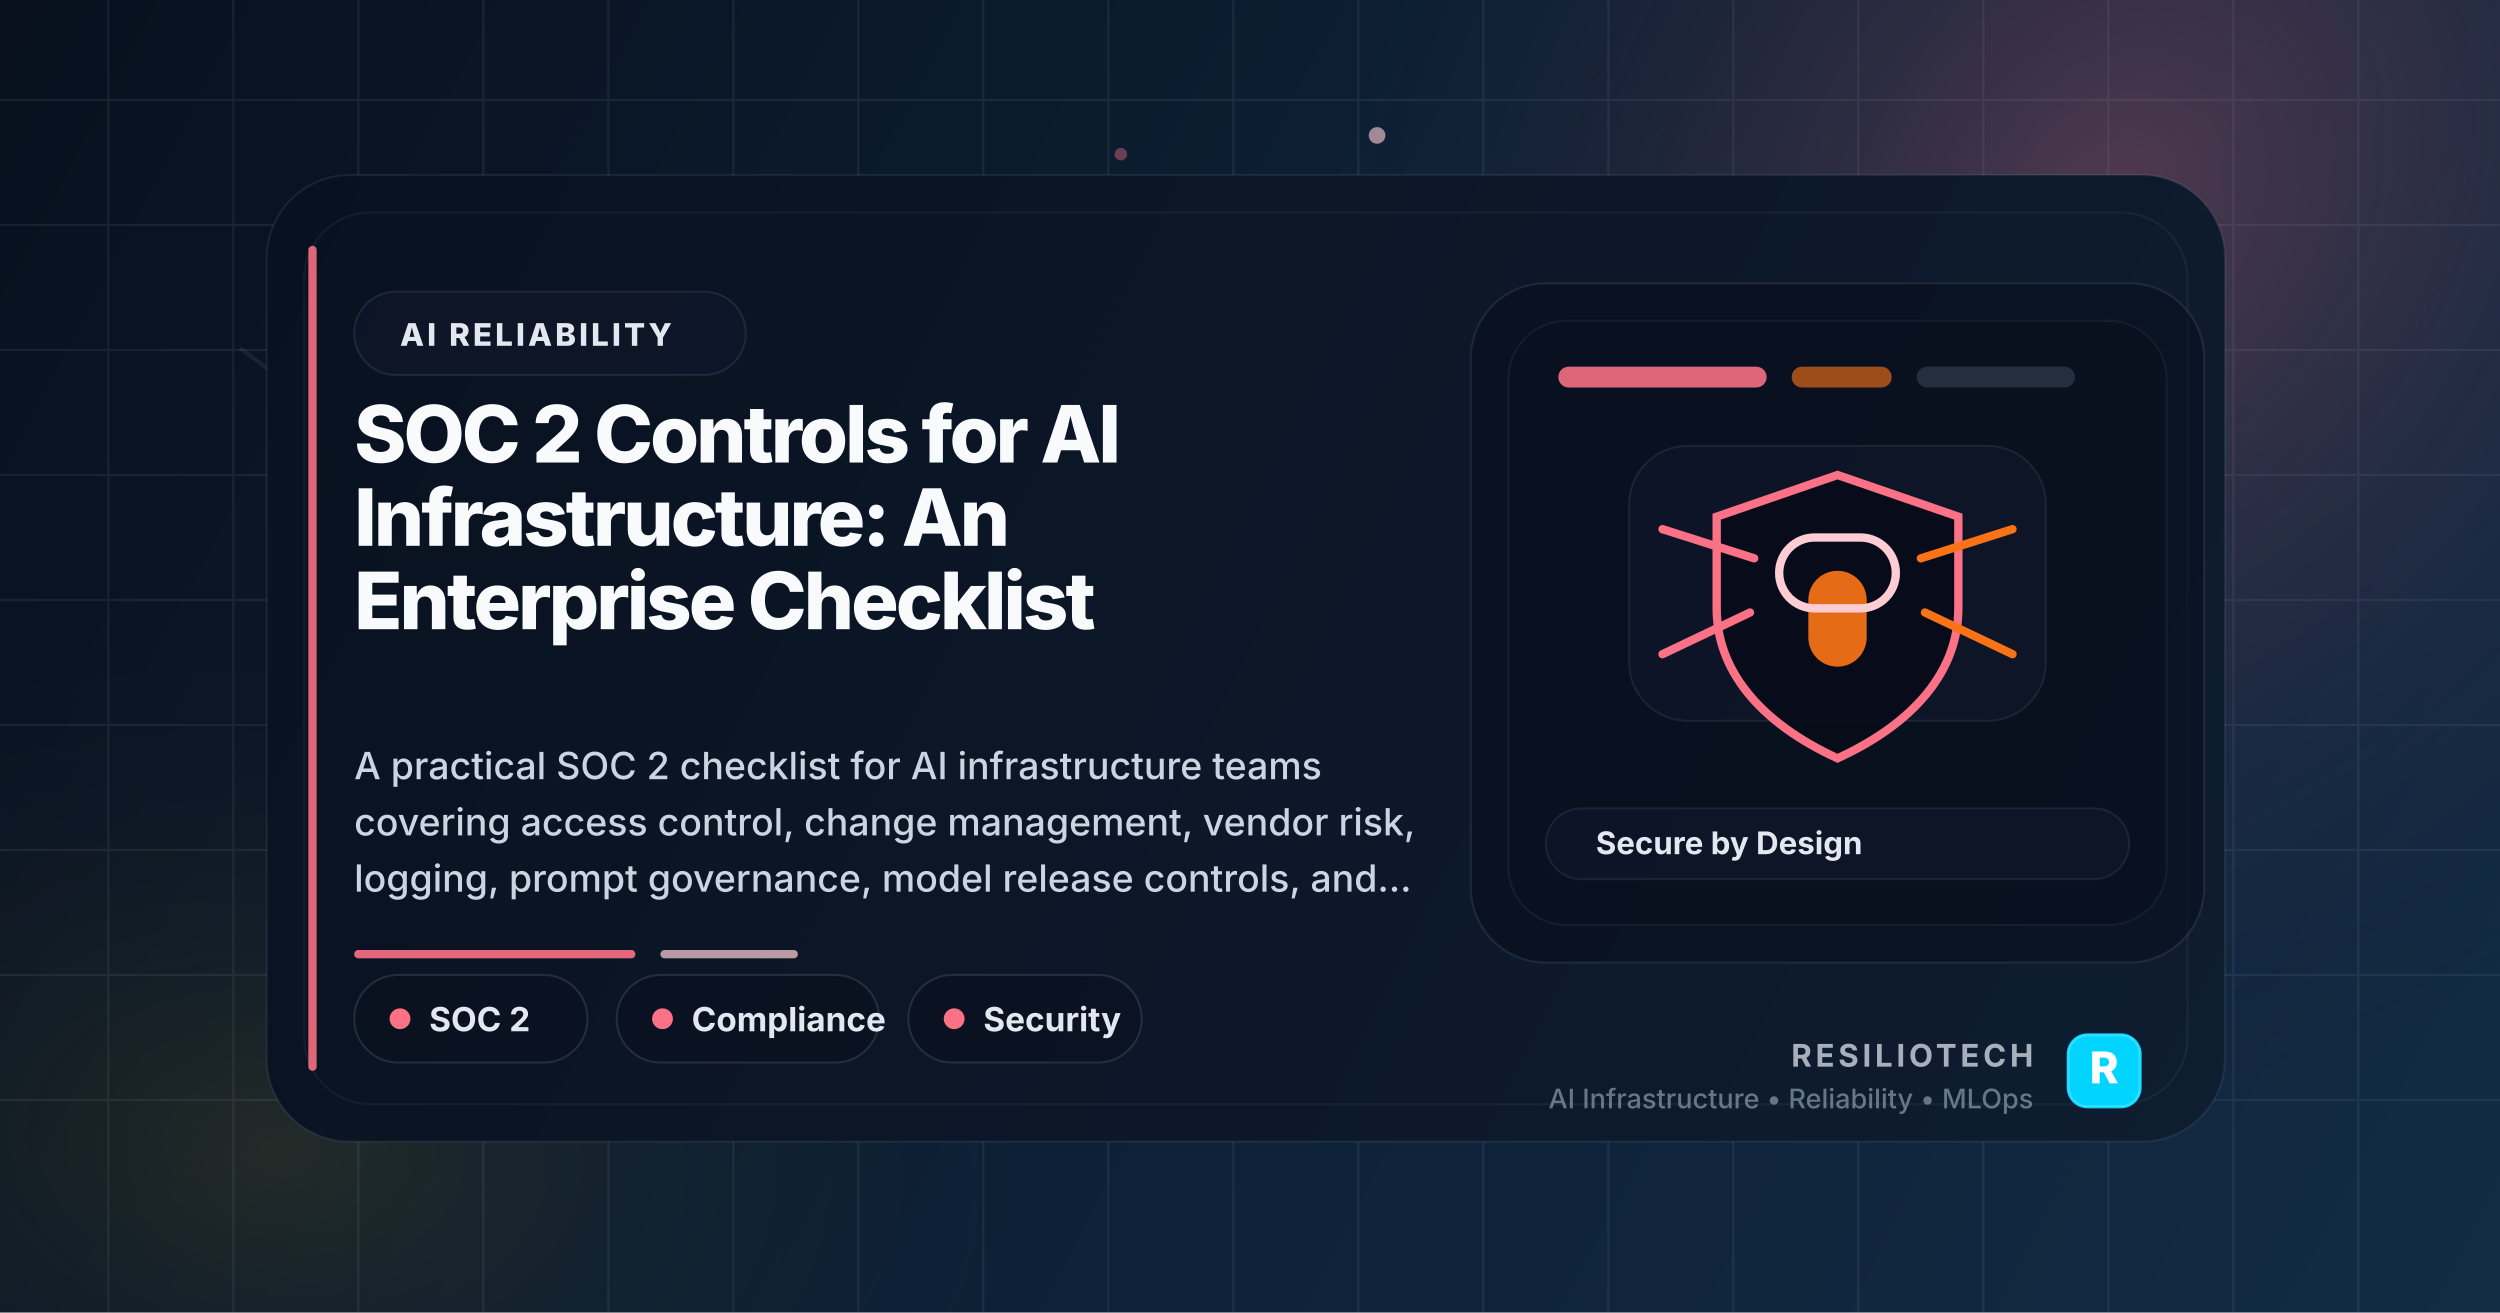
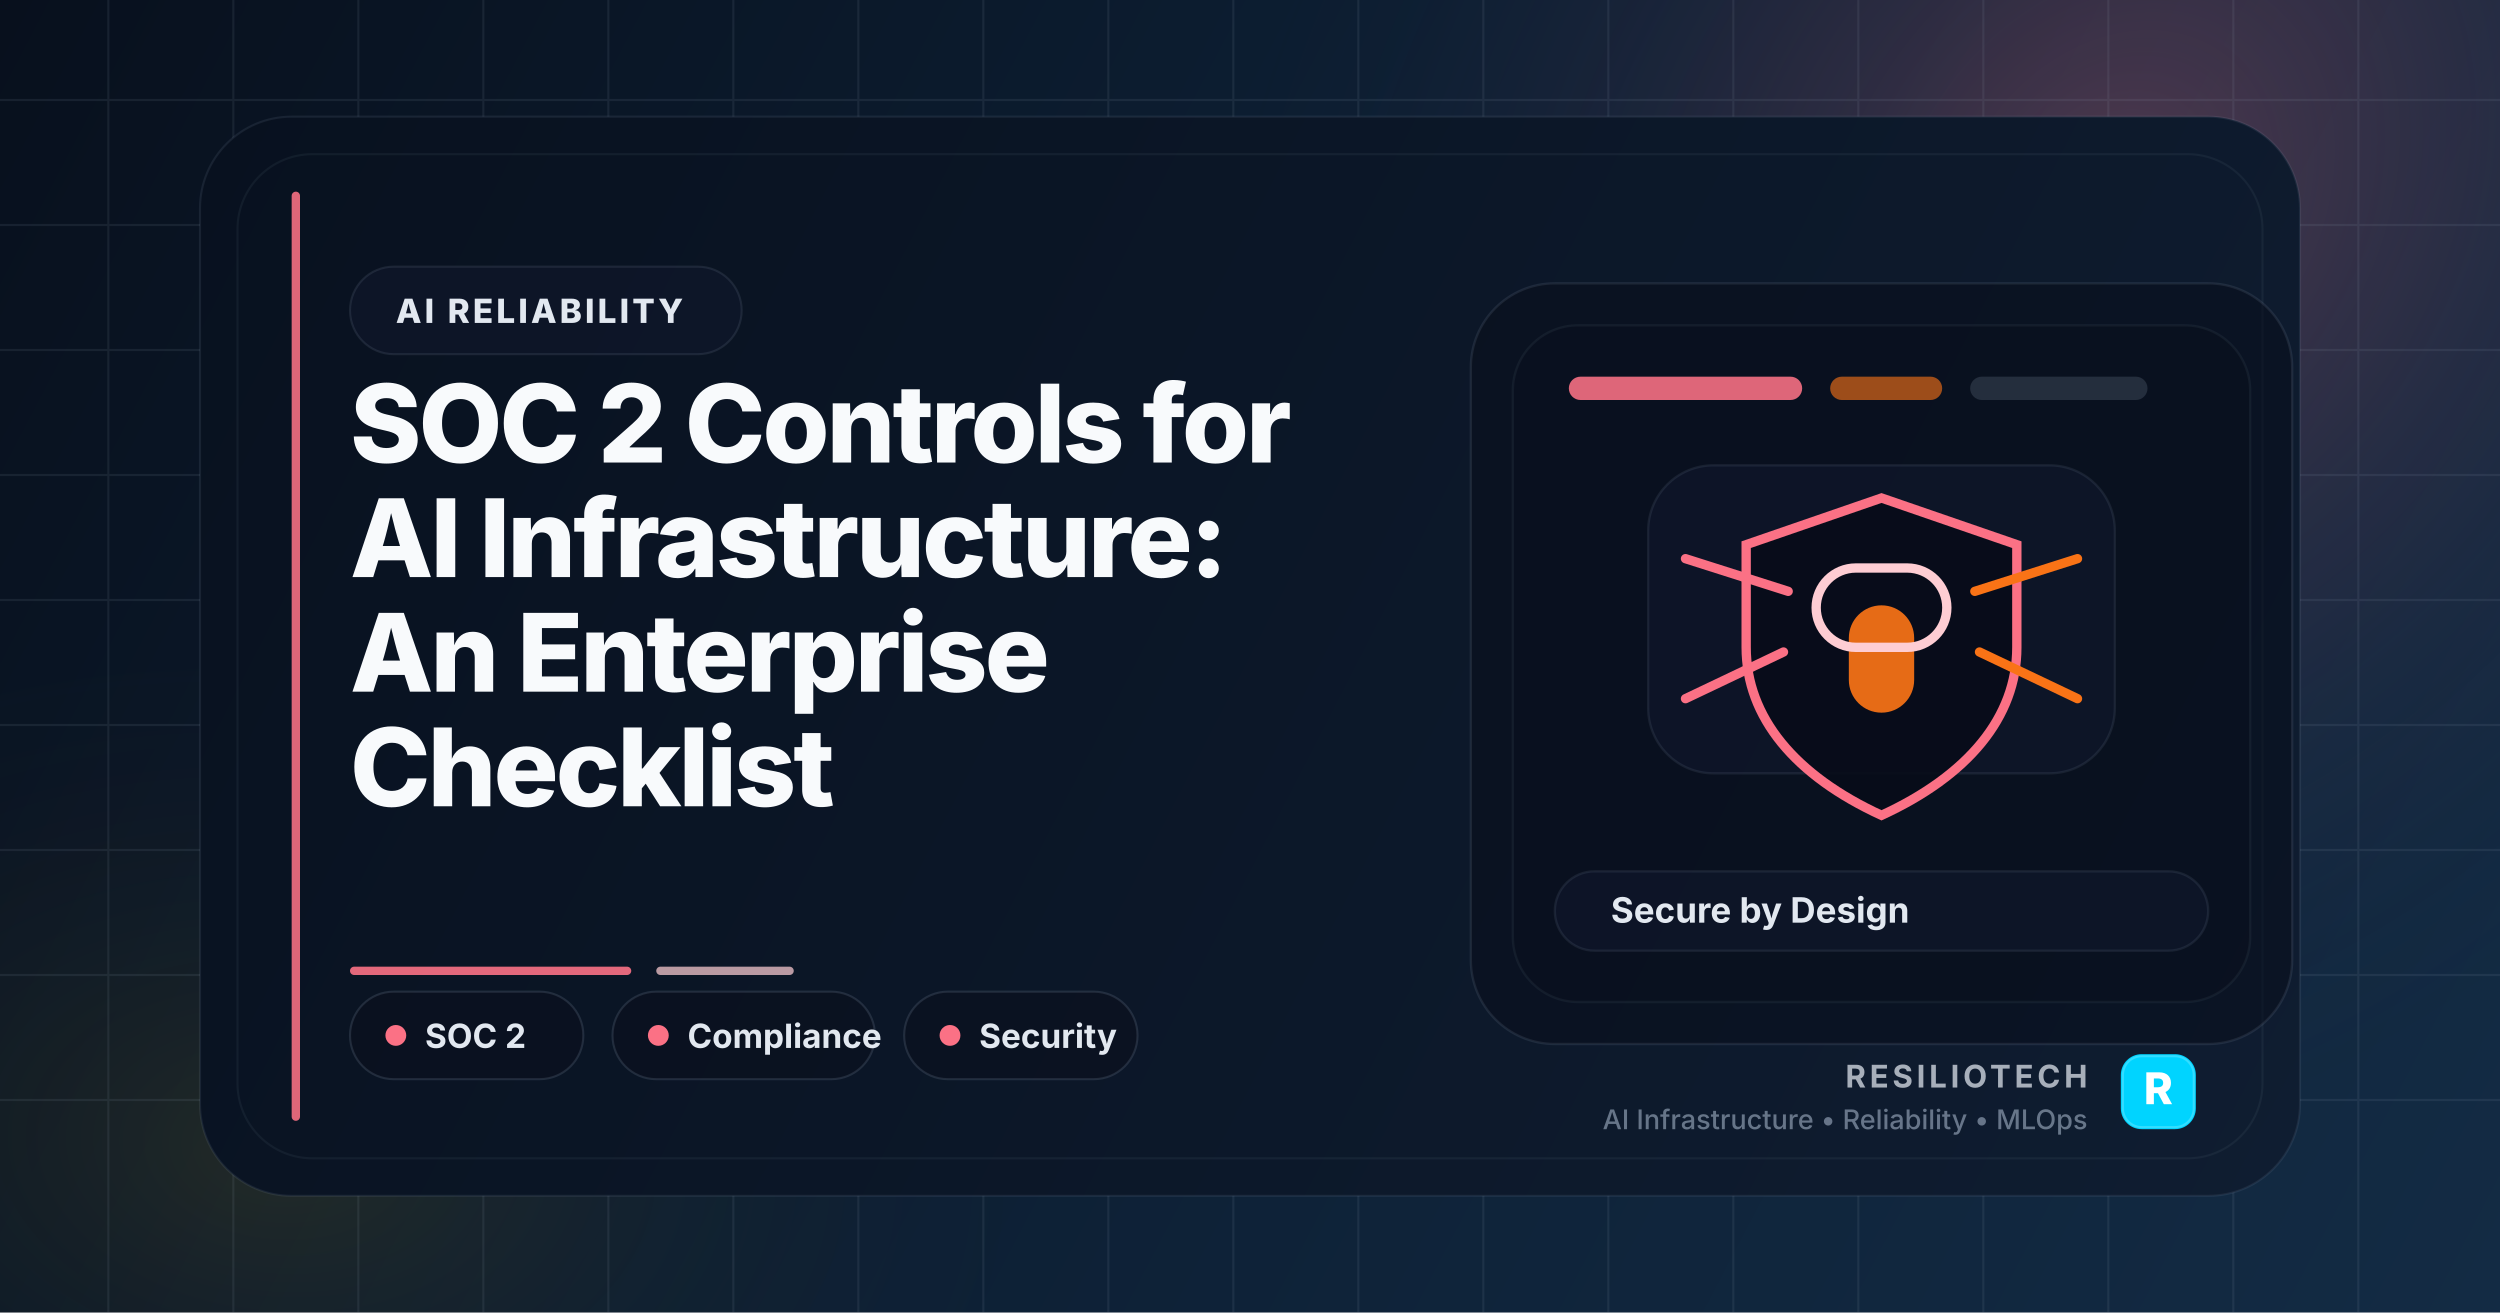
<svg xmlns="http://www.w3.org/2000/svg" width="1200" height="630" viewBox="0 0 1200 630" fill="none">
  <defs>
    <linearGradient id="bg" x1="0" y1="0" x2="1200" y2="630" gradientUnits="userSpaceOnUse">
      <stop stop-color="#08101d" />
      <stop offset="0.5" stop-color="#0d2035" />
      <stop offset="1" stop-color="#132b44" />
    </linearGradient>
-     <linearGradient id="panel" x1="128" y1="84" x2="1068" y2="548" gradientUnits="userSpaceOnUse">
+     <linearGradient id="panel" x1="96" y1="56" x2="1104" y2="574" gradientUnits="userSpaceOnUse">
      <stop stop-color="#08111f" />
      <stop offset="1" stop-color="#0f1d31" />
    </linearGradient>
    <radialGradient id="glowA" cx="0" cy="0" r="1" gradientUnits="userSpaceOnUse" gradientTransform="translate(1012 96) rotate(127) scale(512 402)">
      <stop stop-color="rgba(251, 113, 133, 0.28)" />
      <stop offset="1" stop-color="rgba(15, 23, 42, 0)" />
    </radialGradient>
    <radialGradient id="glowB" cx="0" cy="0" r="1" gradientUnits="userSpaceOnUse" gradientTransform="translate(132 552) rotate(5) scale(388 258)">
      <stop stop-color="rgba(250, 204, 21, 0.10)" />
      <stop offset="1" stop-color="rgba(15, 23, 42, 0)" />
    </radialGradient>
-     <linearGradient id="accentLine" x1="148" y1="0" x2="424" y2="0" gradientUnits="userSpaceOnUse">
+     <linearGradient id="accentLine" x1="140" y1="0" x2="416" y2="0" gradientUnits="userSpaceOnUse">
      <stop stop-color="#fb7185" />
      <stop offset="1" stop-color="#f97316" />
    </linearGradient>
  </defs>
  <rect width="1200" height="630" fill="url(#bg)" />
  <rect width="1200" height="630" fill="url(#glowA)" />
  <rect width="1200" height="630" fill="url(#glowB)" />
  <g opacity="0.11" stroke="#94a3b8" stroke-width="1">
    <path d="M0 48 H1200" />
    <path d="M0 108 H1200" />
    <path d="M0 168 H1200" />
    <path d="M0 228 H1200" />
    <path d="M0 288 H1200" />
    <path d="M0 348 H1200" />
    <path d="M0 408 H1200" />
    <path d="M0 468 H1200" />
    <path d="M0 528 H1200" />
    <path d="M52 0 V630" />
    <path d="M112 0 V630" />
    <path d="M172 0 V630" />
    <path d="M232 0 V630" />
    <path d="M292 0 V630" />
    <path d="M352 0 V630" />
    <path d="M412 0 V630" />
    <path d="M472 0 V630" />
    <path d="M532 0 V630" />
    <path d="M592 0 V630" />
    <path d="M652 0 V630" />
    <path d="M712 0 V630" />
    <path d="M772 0 V630" />
    <path d="M832 0 V630" />
    <path d="M892 0 V630" />
    <path d="M952 0 V630" />
    <path d="M1012 0 V630" />
    <path d="M1072 0 V630" />
    <path d="M1132 0 V630" />
  </g>
  <circle cx="538" cy="74" r="3" fill="#fb7185" opacity="0.40" />
  <circle cx="711" cy="145" r="4" fill="#fecdd3" opacity="0.51" />
  <circle cx="884" cy="216" r="2" fill="#f97316" opacity="0.34" />
  <circle cx="1057" cy="287" r="3" fill="#fb7185" opacity="0.45" />
  <circle cx="142" cy="358" r="4" fill="#fecdd3" opacity="0.56" />
  <circle cx="315" cy="429" r="2" fill="#f97316" opacity="0.39" />
  <circle cx="488" cy="500" r="3" fill="#fb7185" opacity="0.50" />
  <circle cx="661" cy="65" r="4" fill="#fecdd3" opacity="0.61" />
  <circle cx="834" cy="136" r="2" fill="#f97316" opacity="0.44" />
  <circle cx="1007" cy="207" r="3" fill="#fb7185" opacity="0.55" />
  <path d="M274 114 L356 160 L448 126" stroke="rgba(148, 163, 184, 0.10)" stroke-width="2" fill="none" />
  <path d="M115 167 L220 244 L329 251" stroke="rgba(148, 163, 184, 0.10)" stroke-width="2" fill="none" />
  <path d="M176 220 L304 328 L430 296" stroke="rgba(148, 163, 184, 0.10)" stroke-width="2" fill="none" />
-   <rect x="128" y="84" width="940" height="464" rx="40" fill="url(#panel)" stroke="rgba(148, 163, 184, 0.12)" />
-   <rect x="146" y="102" width="904" height="428" rx="32" fill="none" stroke="rgba(148, 163, 184, 0.08)" />
-   <rect x="148" y="118" width="4" height="396" rx="2" fill="url(#accentLine)" opacity="0.88" />
-   <rect x="170" y="140" width="188" height="40" rx="20" fill="rgba(15, 23, 42, 0.72)" stroke="rgba(148, 163, 184, 0.14)" />
-   <text x="192" y="166" fill="#e2e8f0" font-size="15" font-family="Inter, Arial, sans-serif" font-weight="760" letter-spacing="1.5">AI RELIABILITY</text>
-   <text x="170" y="222" fill="#f8fafc" font-size="38" font-family="Inter, Arial, sans-serif" font-weight="820" letter-spacing="-1.4">
-     <tspan x="170" dy="0">SOC 2 Controls for AI</tspan>
-     <tspan x="170" dy="40">Infrastructure: An</tspan>
-     <tspan x="170" dy="40">Enterprise Checklist</tspan>
+   <rect x="96" y="56" width="1008" height="518" rx="44" fill="url(#panel)" stroke="rgba(148, 163, 184, 0.12)" />
+   <rect x="114" y="74" width="972" height="482" rx="36" fill="none" stroke="rgba(148, 163, 184, 0.08)" />
+   <rect x="140" y="92" width="4" height="446" rx="2" fill="url(#accentLine)" opacity="0.88" />
+   <rect x="168" y="128" width="188" height="42" rx="21" fill="rgba(15, 23, 42, 0.72)" stroke="rgba(148, 163, 184, 0.14)" />
+   <text x="190" y="155" fill="#e2e8f0" font-size="16" font-family="Inter, Arial, sans-serif" font-weight="760" letter-spacing="1.5">AI RELIABILITY</text>
+   <text x="168" y="222" fill="#f8fafc" font-size="52" font-family="Inter, Arial, sans-serif" font-weight="820" letter-spacing="-1.4">
+     <tspan x="168" dy="0">SOC 2 Controls for</tspan>
+     <tspan x="168" dy="55">AI Infrastructure:</tspan>
+     <tspan x="168" dy="55">An Enterprise</tspan>
+     <tspan x="168" dy="55">Checklist</tspan>
  </text>
-   <text x="170" y="374" fill="#cbd5e1" font-size="18" font-family="Inter, Arial, sans-serif" font-weight="520">
-     <tspan x="170" dy="0">A practical SOC 2 checklist for AI infrastructure teams</tspan>
-     <tspan x="170" dy="27">covering access control, change management, vendor risk,</tspan>
-     <tspan x="170" dy="27">logging, prompt governance, model release controls, and…</tspan>
-   </text>
-   <g transform="translate(170, 0)">
-     <rect x="0" y="468" width="112" height="42" rx="21" fill="rgba(10, 17, 31, 0.70)" stroke="rgba(148, 163, 184, 0.18)" />
-     <circle cx="22" cy="489" r="5" fill="#fb7185" />
-     <text x="36" y="495" fill="#e2e8f0" font-size="16" font-family="Inter, Arial, sans-serif" font-weight="650">SOC 2</text>
+   <g transform="translate(168, 0)">
+     <rect x="0" y="476" width="112" height="42" rx="21" fill="rgba(10, 17, 31, 0.70)" stroke="rgba(148, 163, 184, 0.18)" />
+     <circle cx="22" cy="497" r="5" fill="#fb7185" />
+     <text x="36" y="503" fill="#e2e8f0" font-size="16" font-family="Inter, Arial, sans-serif" font-weight="650">SOC 2</text>
  </g>
-   <g transform="translate(296, 0)">
-     <rect x="0" y="468" width="126" height="42" rx="21" fill="rgba(10, 17, 31, 0.70)" stroke="rgba(148, 163, 184, 0.18)" />
-     <circle cx="22" cy="489" r="5" fill="#fb7185" />
-     <text x="36" y="495" fill="#e2e8f0" font-size="16" font-family="Inter, Arial, sans-serif" font-weight="650">Compliance</text>
+   <g transform="translate(294, 0)">
+     <rect x="0" y="476" width="126" height="42" rx="21" fill="rgba(10, 17, 31, 0.70)" stroke="rgba(148, 163, 184, 0.18)" />
+     <circle cx="22" cy="497" r="5" fill="#fb7185" />
+     <text x="36" y="503" fill="#e2e8f0" font-size="16" font-family="Inter, Arial, sans-serif" font-weight="650">Compliance</text>
  </g>
-   <g transform="translate(436, 0)">
-     <rect x="0" y="468" width="112" height="42" rx="21" fill="rgba(10, 17, 31, 0.70)" stroke="rgba(148, 163, 184, 0.18)" />
-     <circle cx="22" cy="489" r="5" fill="#fb7185" />
-     <text x="36" y="495" fill="#e2e8f0" font-size="16" font-family="Inter, Arial, sans-serif" font-weight="650">Security</text>
+   <g transform="translate(434, 0)">
+     <rect x="0" y="476" width="112" height="42" rx="21" fill="rgba(10, 17, 31, 0.70)" stroke="rgba(148, 163, 184, 0.18)" />
+     <circle cx="22" cy="497" r="5" fill="#fb7185" />
+     <text x="36" y="503" fill="#e2e8f0" font-size="16" font-family="Inter, Arial, sans-serif" font-weight="650">Security</text>
  </g>
-   <rect x="170" y="456" width="135" height="4" rx="2" fill="#fb7185" opacity="0.90" />
-   <rect x="317" y="456" width="66" height="4" rx="2" fill="#fecdd3" opacity="0.72" />
-   <rect x="706" y="136" width="352" height="326" rx="36" fill="rgba(9, 14, 26, 0.54)" stroke="rgba(148, 163, 184, 0.14)" />
-   <rect x="724" y="154" width="316" height="290" rx="28" fill="rgba(10, 17, 31, 0.76)" stroke="rgba(148, 163, 184, 0.08)" />
-   <rect x="748" y="176" width="100" height="10" rx="5" fill="#fb7185" opacity="0.88" />
-   <rect x="860" y="176" width="48" height="10" rx="5" fill="#f97316" opacity="0.62" />
-   <rect x="920" y="176" width="76" height="10" rx="5" fill="rgba(148, 163, 184, 0.20)" />
-   <rect x="742" y="388" width="280" height="34" rx="17" fill="rgba(15, 23, 42, 0.72)" stroke="rgba(148, 163, 184, 0.12)" />
-   <text x="766" y="410" fill="#e2e8f0" font-size="15" font-family="Inter, Arial, sans-serif" font-weight="680">Secure by Design</text>
-   <rect x="782" y="214" width="200" height="132" rx="28" fill="rgba(15, 23, 42, 0.72)" stroke="rgba(148, 163, 184, 0.12)" />
-   <path d="M882 228 L940 248 L940 292 C940 322 919 347 882 364 C845 347 824 322 824 292 L824 248 Z" fill="rgba(7, 12, 24, 0.88)" stroke="#fb7185" stroke-width="4" />
-   <rect x="868" y="274" width="28" height="46" rx="14" fill="#f97316" opacity="0.92" />
-   <rect x="854" y="258" width="56" height="34" rx="17" fill="none" stroke="#fecdd3" stroke-width="4" />
-   <path d="M798 254 L842 268" stroke="#fb7185" stroke-width="4" stroke-linecap="round" />
-   <path d="M798 314 L840 294" stroke="#fb7185" stroke-width="4" stroke-linecap="round" />
-   <path d="M966 254 L922 268" stroke="#f97316" stroke-width="4" stroke-linecap="round" />
-   <path d="M966 314 L924 294" stroke="#f97316" stroke-width="4" stroke-linecap="round" />
-   <text x="976" y="512" text-anchor="end" fill="rgba(226, 232, 240, 0.72)" font-size="15" font-family="Inter, Arial, sans-serif" font-weight="730" letter-spacing="1.8">RESILIOTECH</text>
-   <text x="976" y="532" text-anchor="end" fill="rgba(148, 163, 184, 0.66)" font-size="13" font-family="Inter, Arial, sans-serif" font-weight="500">AI Infrastructure • Reliability • MLOps</text>
-   <g transform="translate(992, 496)">
+   <rect x="168" y="464" width="135" height="4" rx="2" fill="#fb7185" opacity="0.90" />
+   <rect x="315" y="464" width="66" height="4" rx="2" fill="#fecdd3" opacity="0.72" />
+   <g transform="translate(706 136) scale(1.12) translate(-706 -136)">
+     <rect x="706" y="136" width="352" height="326" rx="36" fill="rgba(9, 14, 26, 0.54)" stroke="rgba(148, 163, 184, 0.14)" />
+     <rect x="724" y="154" width="316" height="290" rx="28" fill="rgba(10, 17, 31, 0.76)" stroke="rgba(148, 163, 184, 0.08)" />
+     <rect x="748" y="176" width="100" height="10" rx="5" fill="#fb7185" opacity="0.88" />
+     <rect x="860" y="176" width="48" height="10" rx="5" fill="#f97316" opacity="0.62" />
+     <rect x="920" y="176" width="76" height="10" rx="5" fill="rgba(148, 163, 184, 0.20)" />
+     <rect x="742" y="388" width="280" height="34" rx="17" fill="rgba(15, 23, 42, 0.72)" stroke="rgba(148, 163, 184, 0.12)" />
+     <text x="766" y="410" fill="#e2e8f0" font-size="15" font-family="Inter, Arial, sans-serif" font-weight="680">Secure by Design</text>
+     <rect x="782" y="214" width="200" height="132" rx="28" fill="rgba(15, 23, 42, 0.72)" stroke="rgba(148, 163, 184, 0.12)" />
+     <path d="M882 228 L940 248 L940 292 C940 322 919 347 882 364 C845 347 824 322 824 292 L824 248 Z" fill="rgba(7, 12, 24, 0.88)" stroke="#fb7185" stroke-width="4" />
+     <rect x="868" y="274" width="28" height="46" rx="14" fill="#f97316" opacity="0.92" />
+     <rect x="854" y="258" width="56" height="34" rx="17" fill="none" stroke="#fecdd3" stroke-width="4" />
+     <path d="M798 254 L842 268" stroke="#fb7185" stroke-width="4" stroke-linecap="round" />
+     <path d="M798 314 L840 294" stroke="#fb7185" stroke-width="4" stroke-linecap="round" />
+     <path d="M966 254 L922 268" stroke="#f97316" stroke-width="4" stroke-linecap="round" />
+     <path d="M966 314 L924 294" stroke="#f97316" stroke-width="4" stroke-linecap="round" />
+   </g>
+   <text x="1002" y="522" text-anchor="end" fill="rgba(226, 232, 240, 0.72)" font-size="15" font-family="Inter, Arial, sans-serif" font-weight="730" letter-spacing="1.8">RESILIOTECH</text>
+   <text x="1002" y="542" text-anchor="end" fill="rgba(148, 163, 184, 0.66)" font-size="13" font-family="Inter, Arial, sans-serif" font-weight="500">AI Infrastructure • Reliability • MLOps</text>
+   <g transform="translate(1018, 506)">
    <rect width="36" height="36" rx="10" fill="#00D4FF" />
    <rect x="1" y="1" width="34" height="34" rx="9" fill="none" stroke="rgba(255, 255, 255, 0.20)" />
    <text x="18" y="24" text-anchor="middle" fill="#ffffff" font-size="21" font-family="Inter, Arial, sans-serif" font-weight="800">R</text>
  </g>
</svg>
